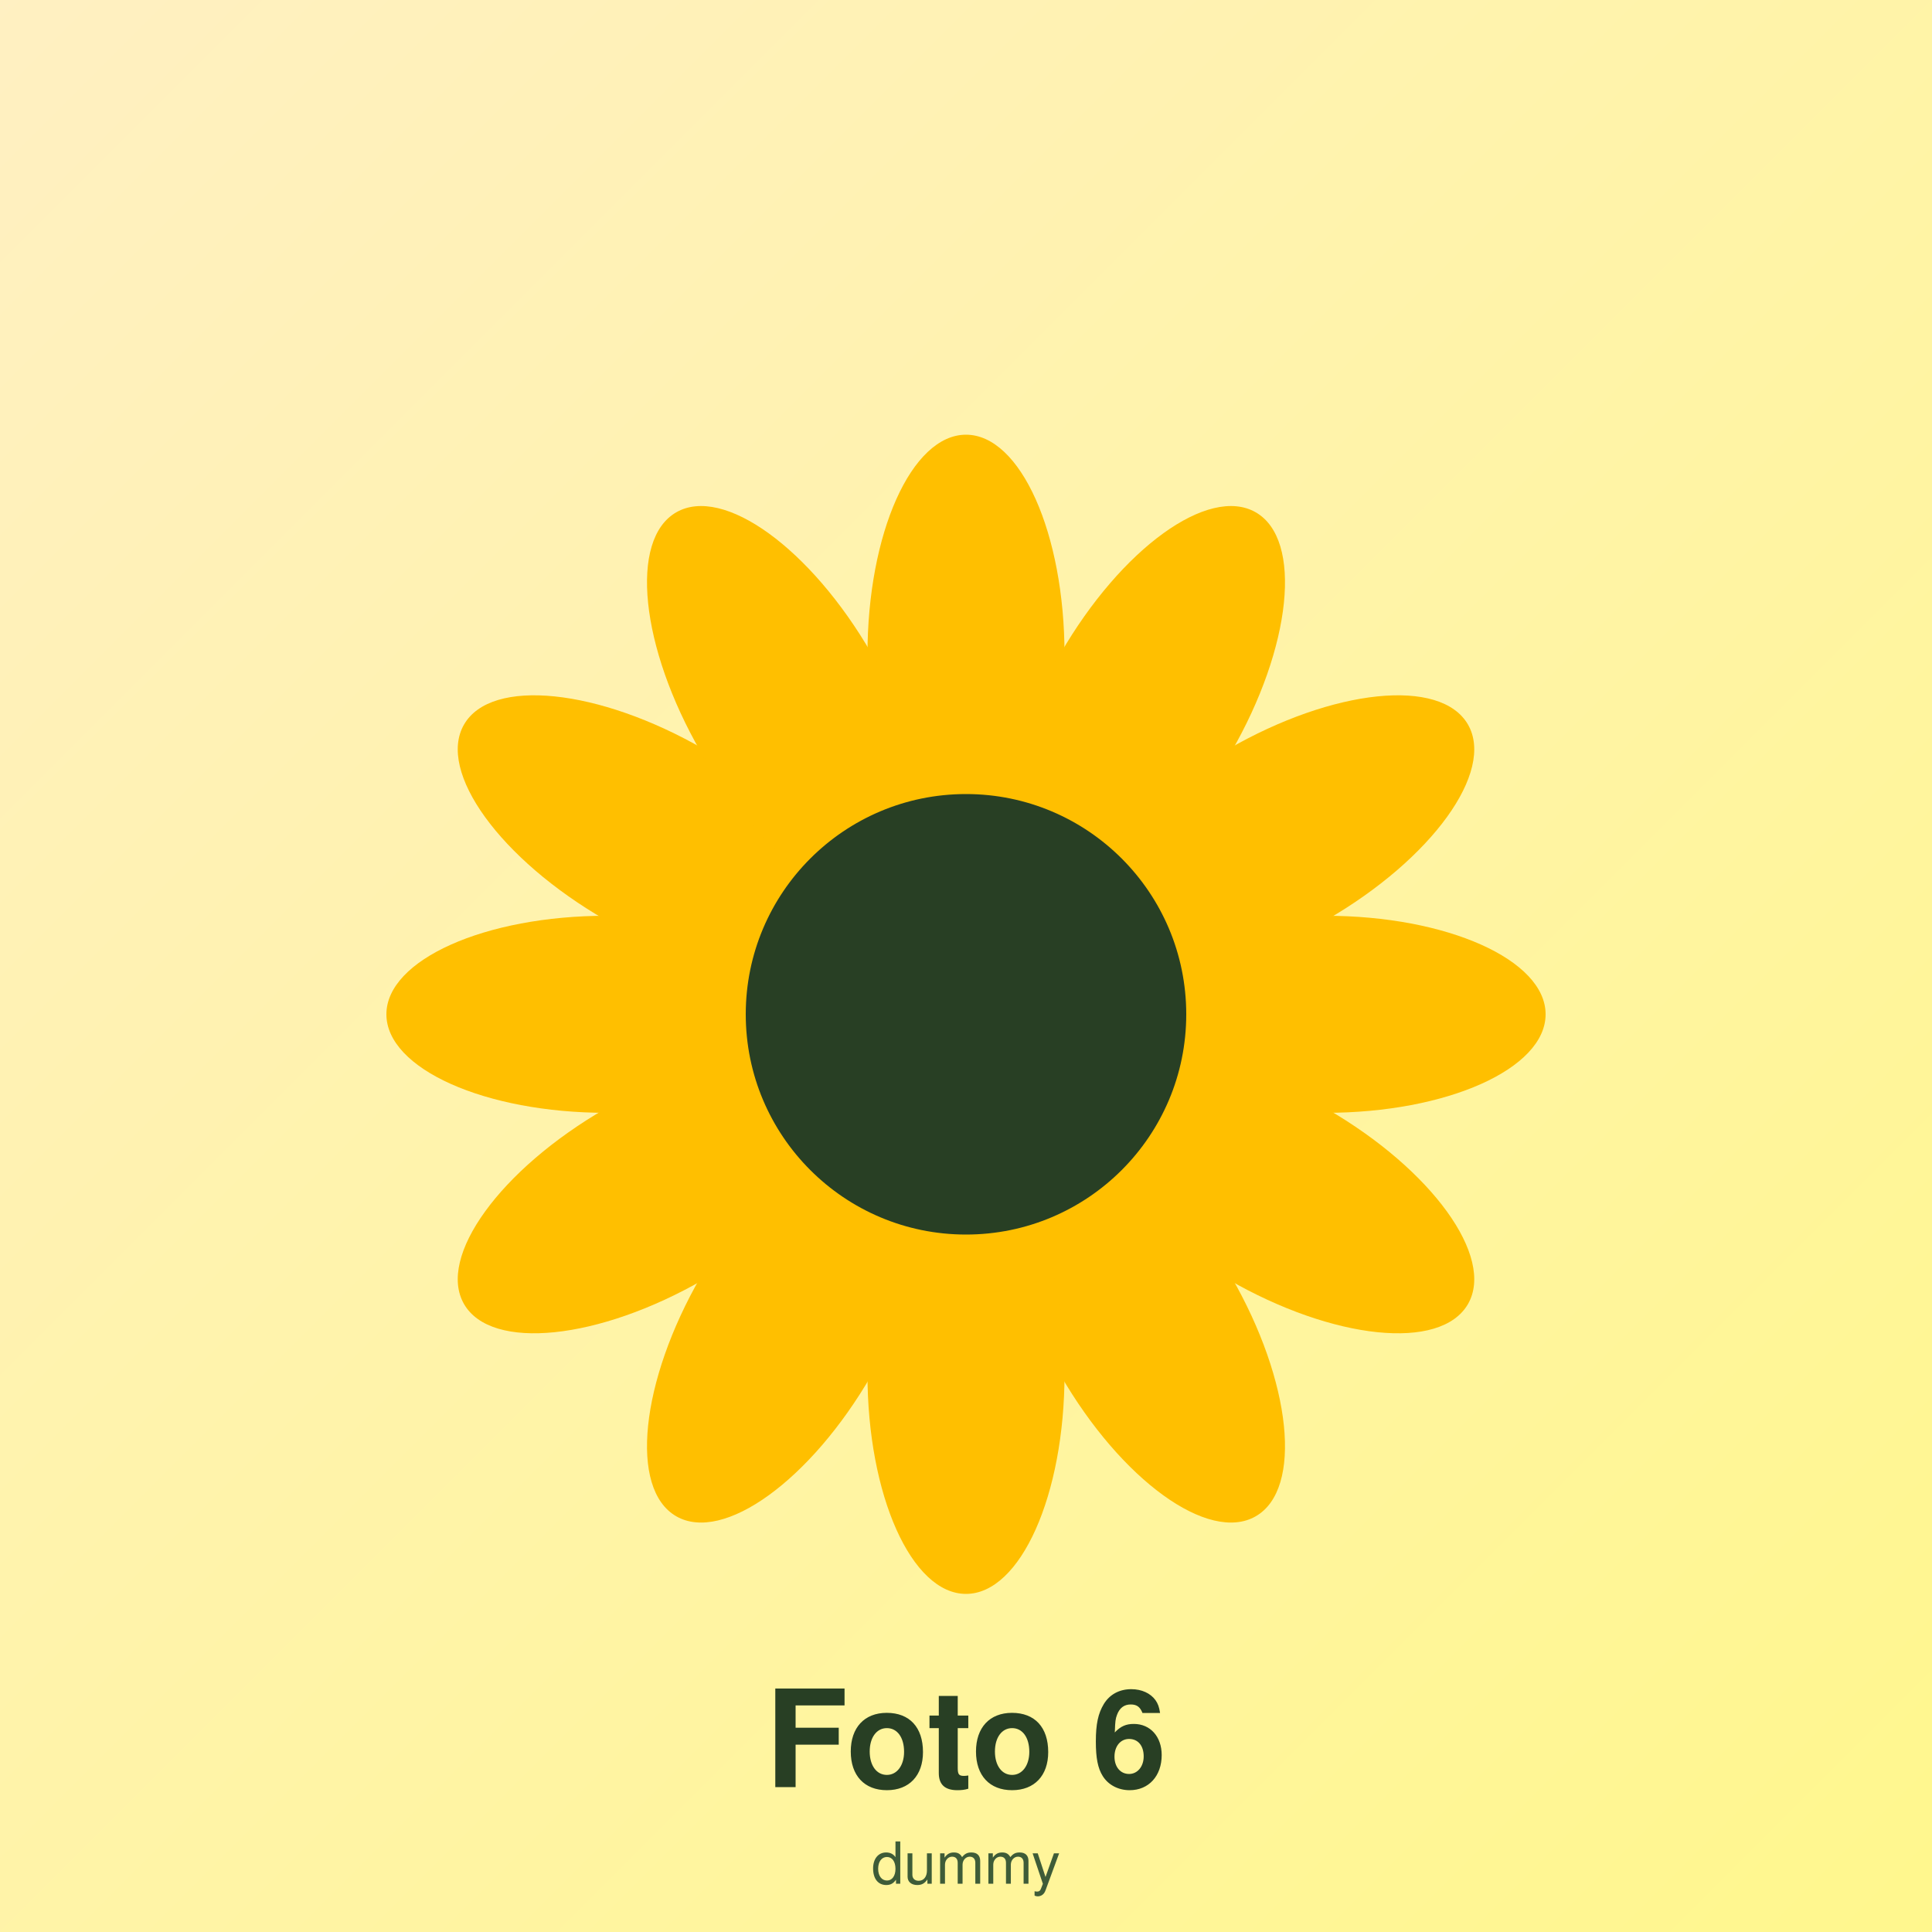
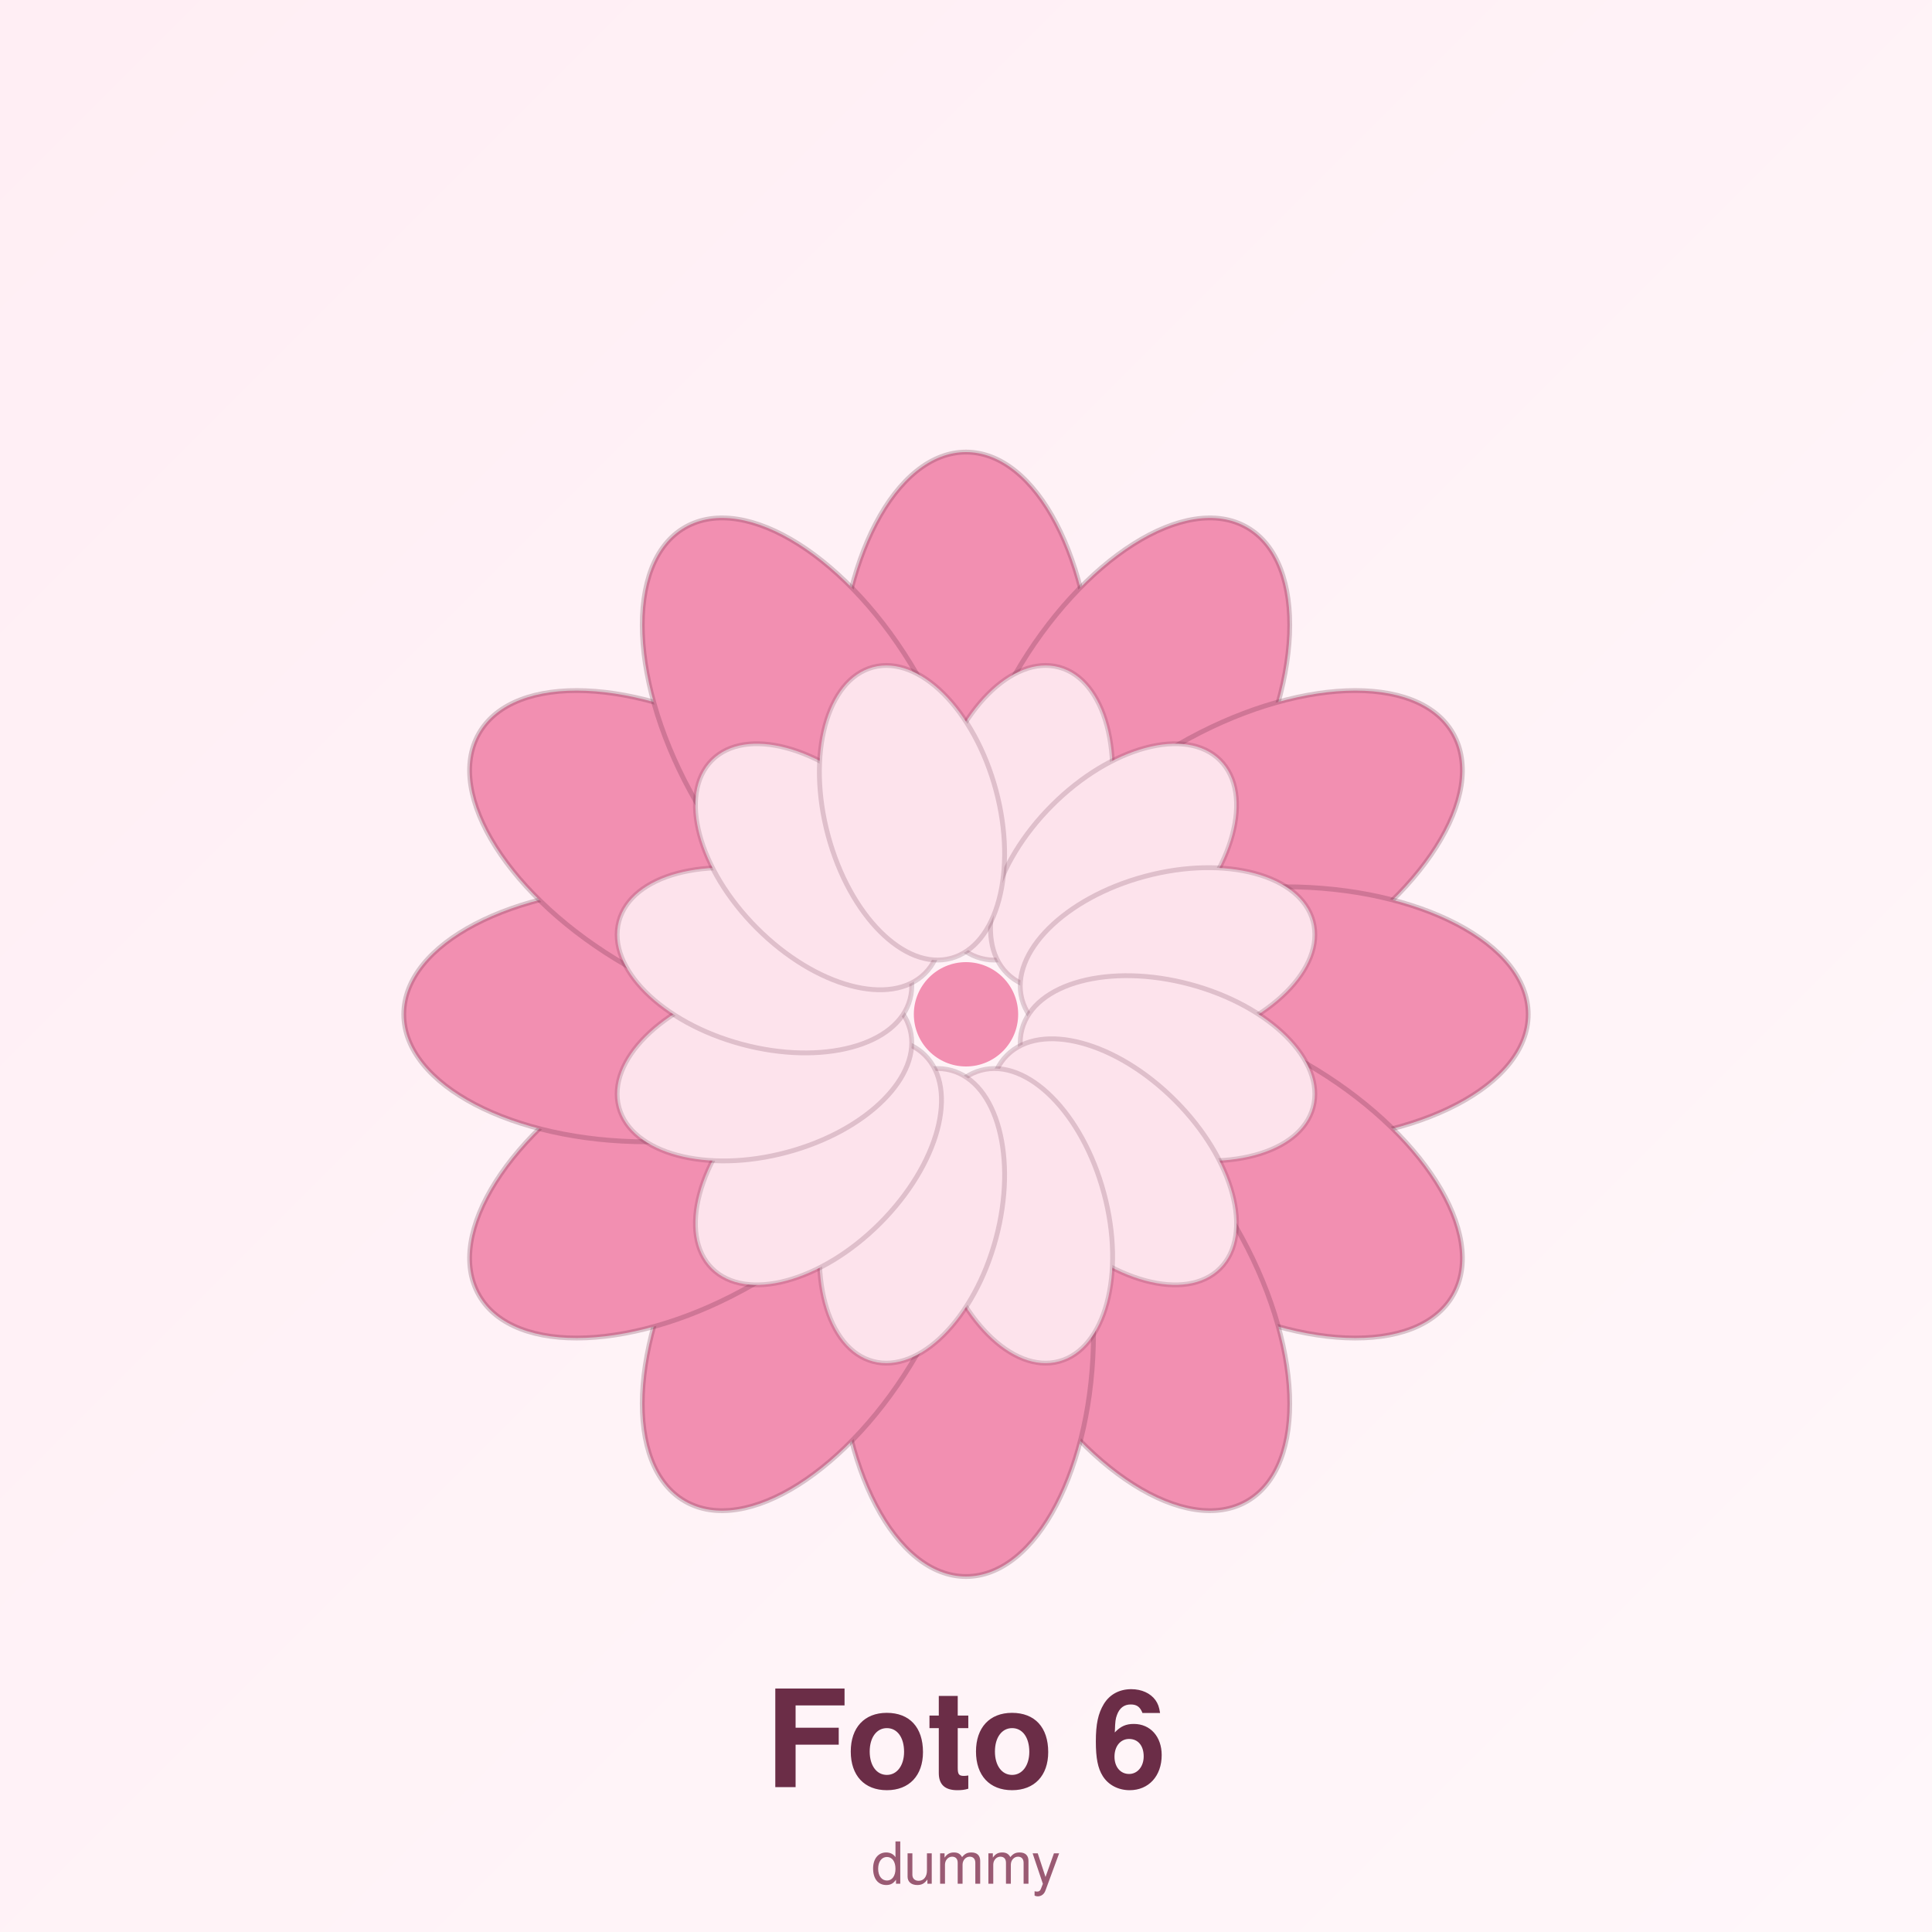
<svg xmlns="http://www.w3.org/2000/svg" width="800" height="800" viewBox="0 0 800 800">
  <defs>
    <linearGradient id="g" x1="0" y1="0" x2="1" y2="1">
-       <stop offset="0" stop-color="#fff0c2" />
-       <stop offset="1" stop-color="#fff78d" />
+       <stop offset="0" stop-color="#ffeef4" />
+       <stop offset="1" stop-color="#fff7fa" />
    </linearGradient>
  </defs>
  <rect width="800" height="800" fill="url(#g)" />
-   <ellipse cx="400" cy="271.2" rx="40.8" ry="91.2" fill="#ffbf00" transform="rotate(0.0 400 420)" />
-   <ellipse cx="400" cy="271.2" rx="40.8" ry="91.2" fill="#ffbf00" transform="rotate(30.0 400 420)" />
-   <ellipse cx="400" cy="271.2" rx="40.8" ry="91.2" fill="#ffbf00" transform="rotate(60.0 400 420)" />
-   <ellipse cx="400" cy="271.2" rx="40.8" ry="91.2" fill="#ffbf00" transform="rotate(90.0 400 420)" />
-   <ellipse cx="400" cy="271.2" rx="40.8" ry="91.2" fill="#ffbf00" transform="rotate(120.0 400 420)" />
-   <ellipse cx="400" cy="271.2" rx="40.8" ry="91.2" fill="#ffbf00" transform="rotate(150.0 400 420)" />
-   <ellipse cx="400" cy="271.2" rx="40.8" ry="91.2" fill="#ffbf00" transform="rotate(180.0 400 420)" />
-   <ellipse cx="400" cy="271.2" rx="40.8" ry="91.2" fill="#ffbf00" transform="rotate(210.0 400 420)" />
-   <ellipse cx="400" cy="271.2" rx="40.8" ry="91.2" fill="#ffbf00" transform="rotate(240.0 400 420)" />
-   <ellipse cx="400" cy="271.2" rx="40.8" ry="91.2" fill="#ffbf00" transform="rotate(270.0 400 420)" />
-   <ellipse cx="400" cy="271.2" rx="40.8" ry="91.2" fill="#ffbf00" transform="rotate(300.0 400 420)" />
-   <ellipse cx="400" cy="271.2" rx="40.8" ry="91.2" fill="#ffbf00" transform="rotate(330.0 400 420)" />
-   <circle cx="400" cy="420" r="91.2" fill="#283f24" />
-   <text x="400" y="740" font-family="Helvetica,Arial,sans-serif" font-size="56" font-weight="700" fill="#283f24" text-anchor="middle">Foto 6</text>
-   <text x="400" y="780" font-family="Helvetica,Arial,sans-serif" font-size="24" font-weight="500" fill="#3e5c38" text-anchor="middle">dummy</text>
+   <ellipse cx="400" cy="288.0" rx="52.8" ry="100.8" fill="#f28fb1" stroke="#6b2d47" stroke-opacity=".25" stroke-width="2" transform="rotate(0.0 400 420)" />
+   <ellipse cx="400" cy="288.0" rx="52.8" ry="100.8" fill="#f28fb1" stroke="#6b2d47" stroke-opacity=".25" stroke-width="2" transform="rotate(30.0 400 420)" />
+   <ellipse cx="400" cy="288.0" rx="52.8" ry="100.8" fill="#f28fb1" stroke="#6b2d47" stroke-opacity=".25" stroke-width="2" transform="rotate(60.0 400 420)" />
+   <ellipse cx="400" cy="288.0" rx="52.8" ry="100.8" fill="#f28fb1" stroke="#6b2d47" stroke-opacity=".25" stroke-width="2" transform="rotate(90.0 400 420)" />
+   <ellipse cx="400" cy="288.0" rx="52.8" ry="100.8" fill="#f28fb1" stroke="#6b2d47" stroke-opacity=".25" stroke-width="2" transform="rotate(120.0 400 420)" />
+   <ellipse cx="400" cy="288.0" rx="52.8" ry="100.8" fill="#f28fb1" stroke="#6b2d47" stroke-opacity=".25" stroke-width="2" transform="rotate(150.0 400 420)" />
+   <ellipse cx="400" cy="288.0" rx="52.8" ry="100.8" fill="#f28fb1" stroke="#6b2d47" stroke-opacity=".25" stroke-width="2" transform="rotate(180.0 400 420)" />
+   <ellipse cx="400" cy="288.0" rx="52.8" ry="100.8" fill="#f28fb1" stroke="#6b2d47" stroke-opacity=".25" stroke-width="2" transform="rotate(210.0 400 420)" />
+   <ellipse cx="400" cy="288.0" rx="52.8" ry="100.8" fill="#f28fb1" stroke="#6b2d47" stroke-opacity=".25" stroke-width="2" transform="rotate(240.0 400 420)" />
+   <ellipse cx="400" cy="288.0" rx="52.8" ry="100.8" fill="#f28fb1" stroke="#6b2d47" stroke-opacity=".25" stroke-width="2" transform="rotate(270.0 400 420)" />
+   <ellipse cx="400" cy="288.0" rx="52.8" ry="100.8" fill="#f28fb1" stroke="#6b2d47" stroke-opacity=".25" stroke-width="2" transform="rotate(300.0 400 420)" />
+   <ellipse cx="400" cy="288.0" rx="52.8" ry="100.8" fill="#f28fb1" stroke="#6b2d47" stroke-opacity=".25" stroke-width="2" transform="rotate(330.0 400 420)" />
+   <ellipse cx="400" cy="333.6" rx="36.0" ry="62.4" fill="#fde3ec" stroke="#6b2d47" stroke-opacity=".2" stroke-width="2" transform="rotate(15.0 400 420)" />
+   <ellipse cx="400" cy="333.6" rx="36.0" ry="62.4" fill="#fde3ec" stroke="#6b2d47" stroke-opacity=".2" stroke-width="2" transform="rotate(45.0 400 420)" />
+   <ellipse cx="400" cy="333.6" rx="36.0" ry="62.4" fill="#fde3ec" stroke="#6b2d47" stroke-opacity=".2" stroke-width="2" transform="rotate(75.0 400 420)" />
+   <ellipse cx="400" cy="333.6" rx="36.0" ry="62.4" fill="#fde3ec" stroke="#6b2d47" stroke-opacity=".2" stroke-width="2" transform="rotate(105.0 400 420)" />
+   <ellipse cx="400" cy="333.6" rx="36.0" ry="62.4" fill="#fde3ec" stroke="#6b2d47" stroke-opacity=".2" stroke-width="2" transform="rotate(135.0 400 420)" />
+   <ellipse cx="400" cy="333.6" rx="36.0" ry="62.4" fill="#fde3ec" stroke="#6b2d47" stroke-opacity=".2" stroke-width="2" transform="rotate(165.0 400 420)" />
+   <ellipse cx="400" cy="333.6" rx="36.0" ry="62.4" fill="#fde3ec" stroke="#6b2d47" stroke-opacity=".2" stroke-width="2" transform="rotate(195.0 400 420)" />
+   <ellipse cx="400" cy="333.6" rx="36.0" ry="62.4" fill="#fde3ec" stroke="#6b2d47" stroke-opacity=".2" stroke-width="2" transform="rotate(225.0 400 420)" />
+   <ellipse cx="400" cy="333.6" rx="36.0" ry="62.4" fill="#fde3ec" stroke="#6b2d47" stroke-opacity=".2" stroke-width="2" transform="rotate(255.0 400 420)" />
+   <ellipse cx="400" cy="333.6" rx="36.0" ry="62.4" fill="#fde3ec" stroke="#6b2d47" stroke-opacity=".2" stroke-width="2" transform="rotate(285.0 400 420)" />
+   <ellipse cx="400" cy="333.6" rx="36.0" ry="62.4" fill="#fde3ec" stroke="#6b2d47" stroke-opacity=".2" stroke-width="2" transform="rotate(315.0 400 420)" />
+   <ellipse cx="400" cy="333.6" rx="36.0" ry="62.4" fill="#fde3ec" stroke="#6b2d47" stroke-opacity=".2" stroke-width="2" transform="rotate(345.0 400 420)" />
+   <circle cx="400" cy="420" r="21.6" fill="#f28fb1" />
+   <text x="400" y="740" font-family="Helvetica,Arial,sans-serif" font-size="56" font-weight="700" fill="#6b2d47" text-anchor="middle">Foto 6</text>
+   <text x="400" y="780" font-family="Helvetica,Arial,sans-serif" font-size="24" font-weight="500" fill="#9a5a73" text-anchor="middle">dummy</text>
</svg>
